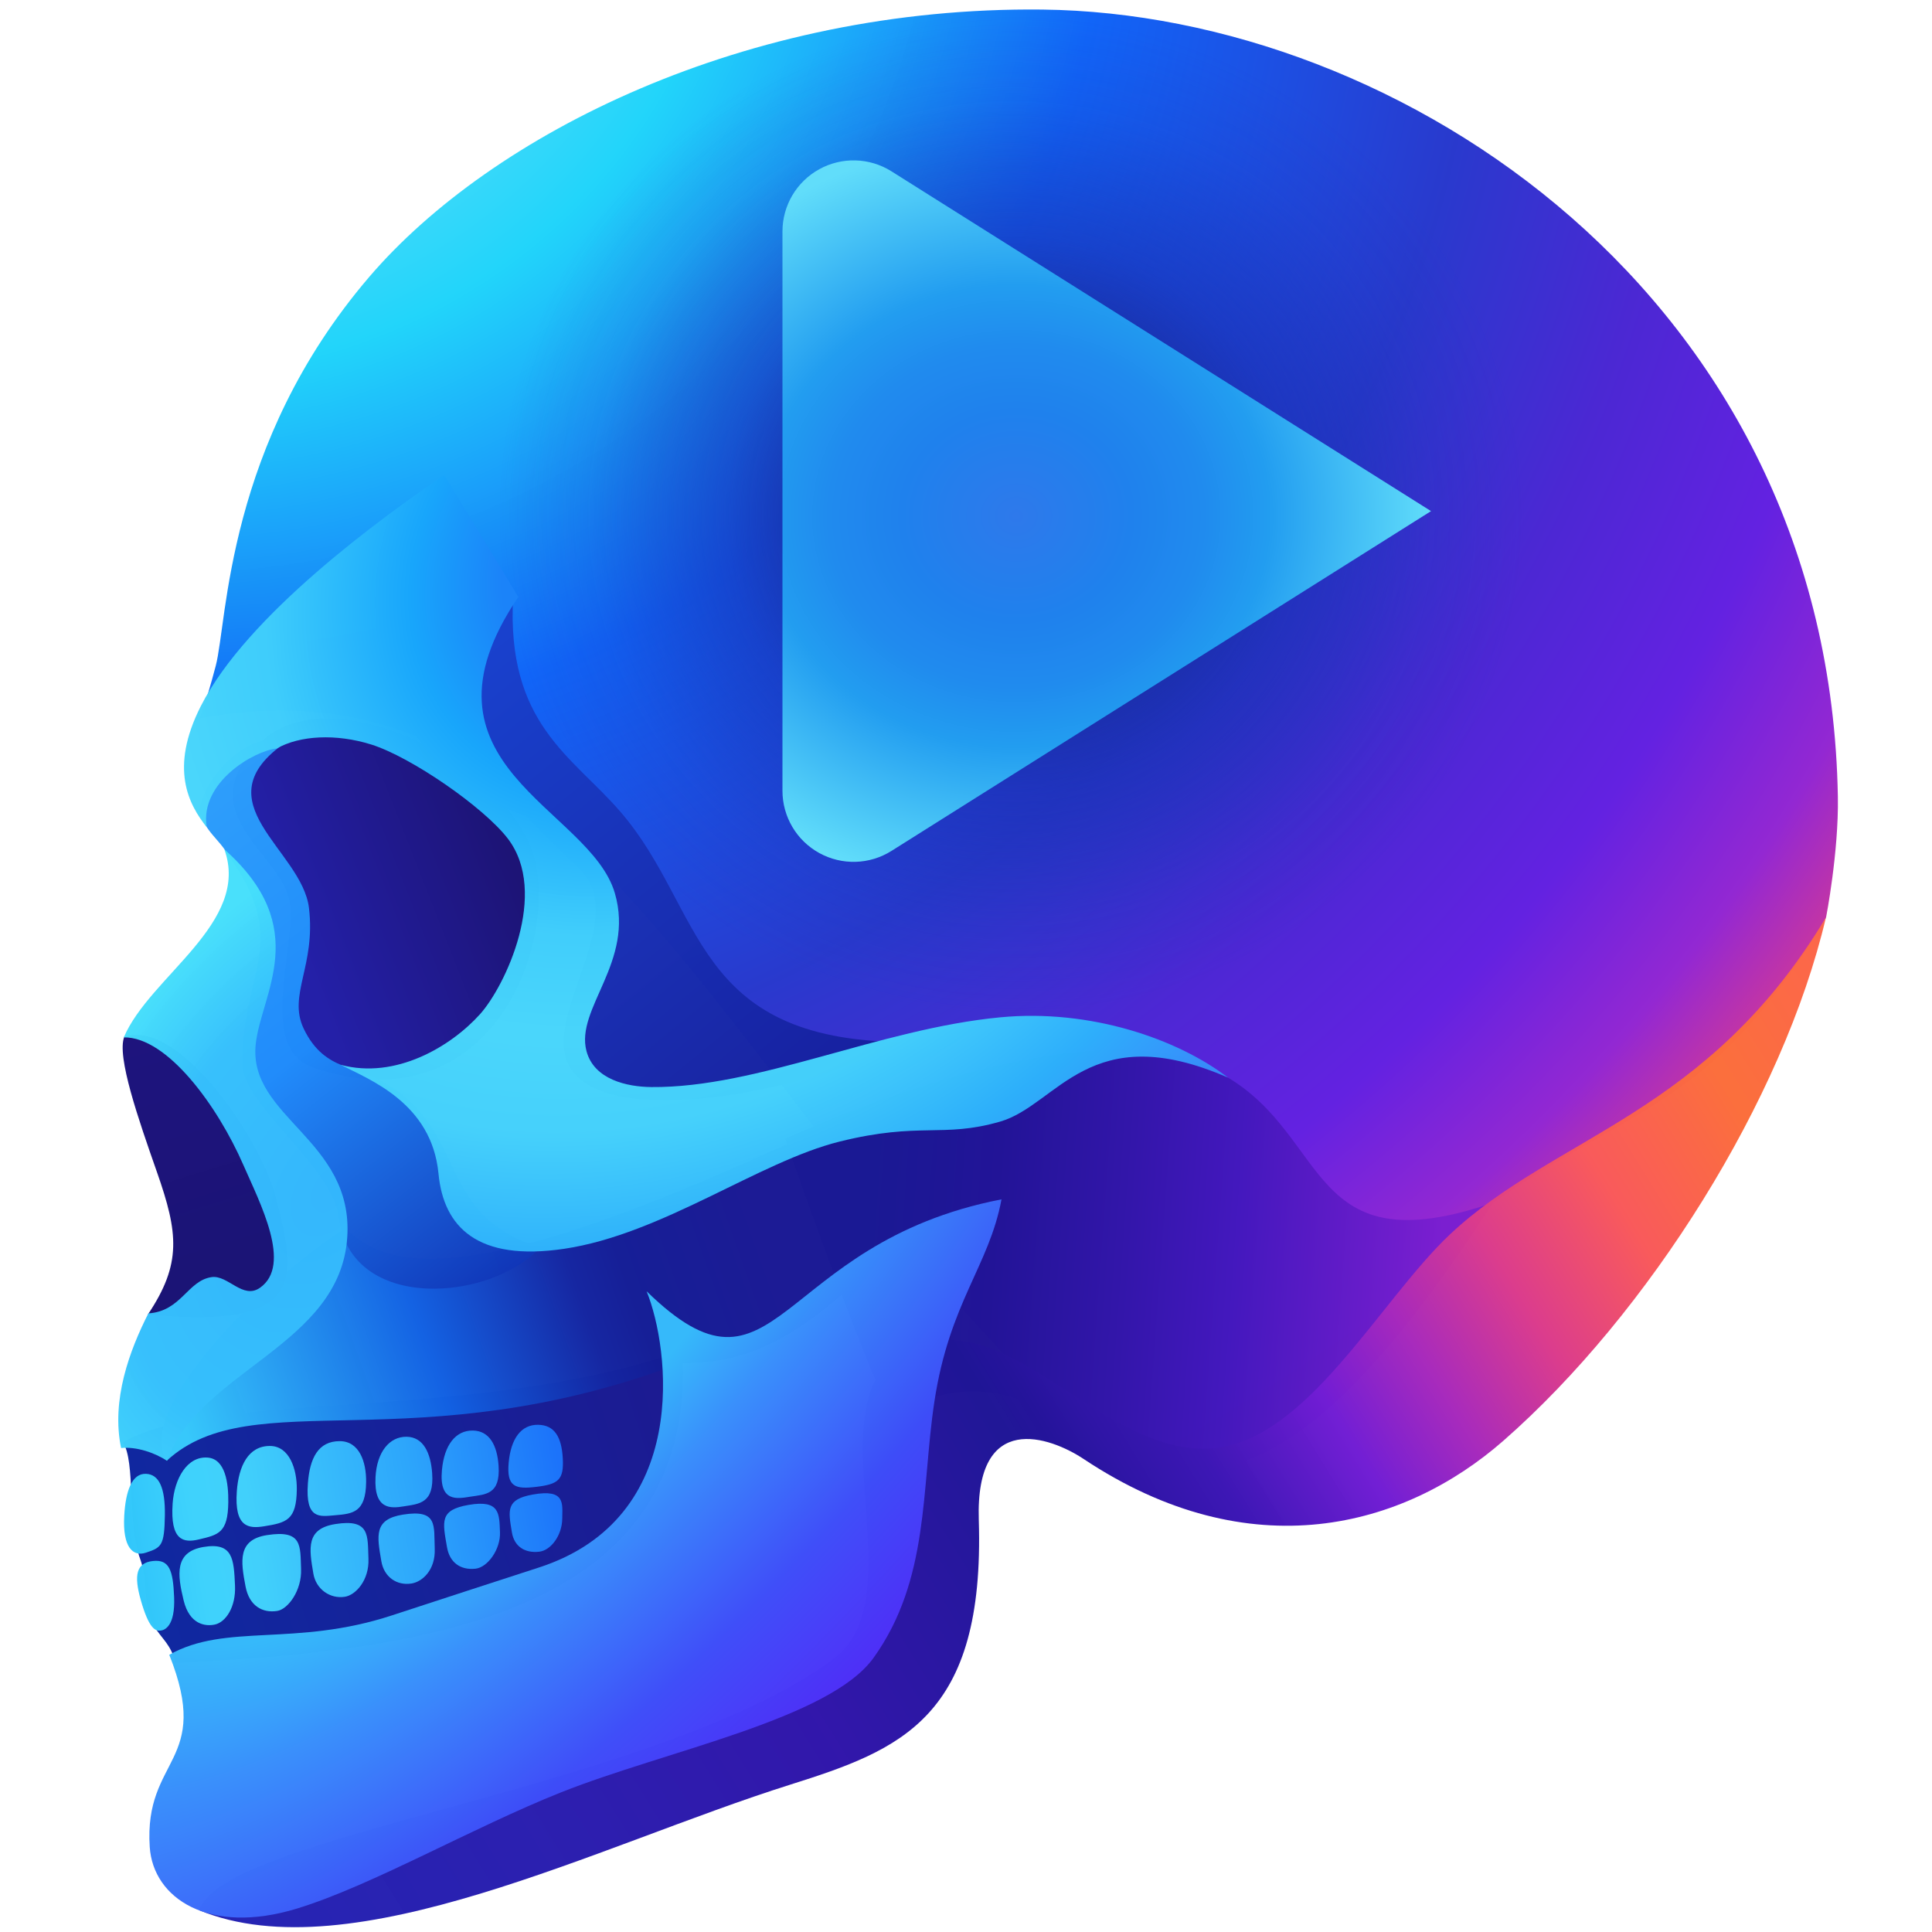
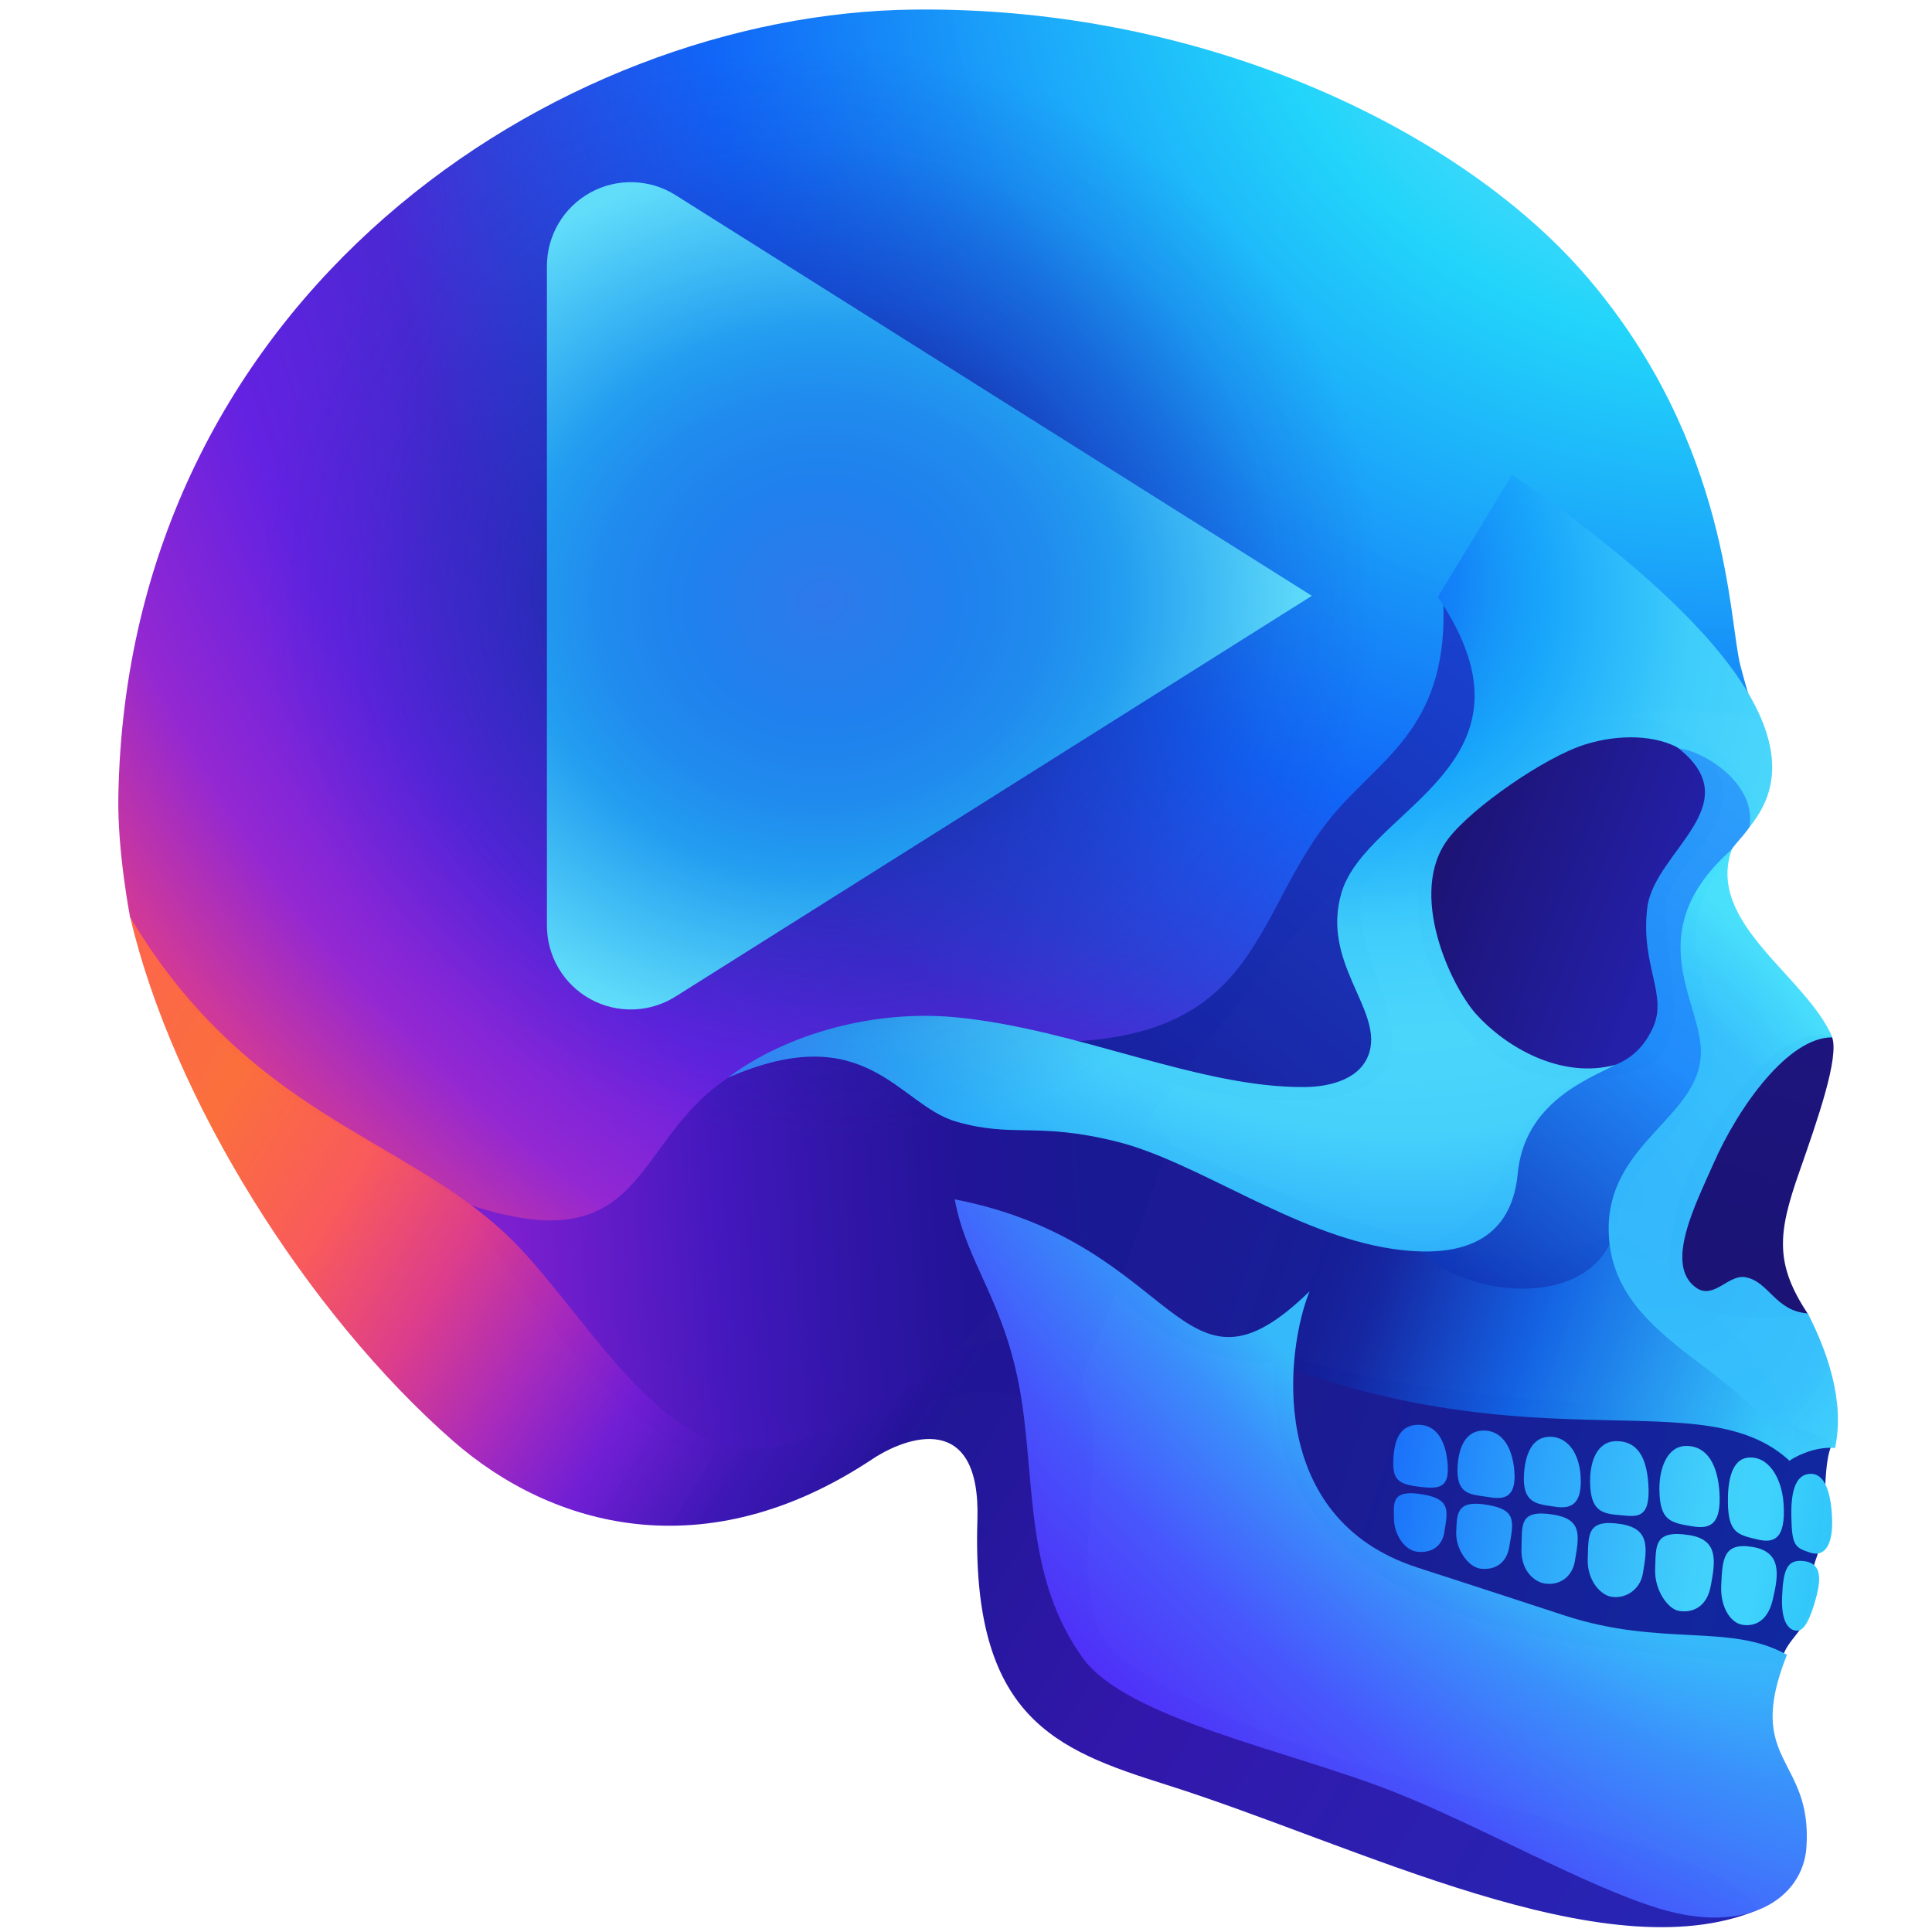
<svg xmlns="http://www.w3.org/2000/svg" xmlns:xlink="http://www.w3.org/1999/xlink" version="1.1" id="svg1" width="1254" height="1254" viewBox="0 0 1254 1254">
  <defs id="defs1">
    <linearGradient id="linearGradient97">
      <stop style="stop-color:#2e79eb;stop-opacity:1;" offset="0" id="stop100" />
      <stop style="stop-color:#1f81ed;stop-opacity:1;" offset="0.276" id="stop101" />
      <stop style="stop-color:#208bee;stop-opacity:1;" offset="0.452" id="stop102" />
      <stop style="stop-color:#229df0;stop-opacity:1;" offset="0.609" id="stop103" />
      <stop style="stop-color:#61ddfa;stop-opacity:1;" offset="1" id="stop99" />
    </linearGradient>
    <linearGradient id="linearGradient95">
      <stop style="stop-color:#0e1c68;stop-opacity:0.992;" offset="0" id="stop95" />
      <stop style="stop-color:#192b9c;stop-opacity:1;" offset="0.325" id="stop109" />
      <stop style="stop-color:#182db0;stop-opacity:0.55;" offset="0.557" id="stop110" />
      <stop style="stop-color:#182db0;stop-opacity:0.147;" offset="0.822" id="stop97" />
      <stop style="stop-color:#182db0;stop-opacity:0;" offset="1" id="stop96" />
    </linearGradient>
    <linearGradient id="linearGradient93">
      <stop style="stop-color:#0e269f;stop-opacity:0.992;" offset="0" id="stop93" />
      <stop style="stop-color:#1a1991;stop-opacity:0.992;" offset="1" id="stop94" />
    </linearGradient>
    <linearGradient id="linearGradient90">
      <stop style="stop-color:#221ea7;stop-opacity:0.992;" offset="0" id="stop91" />
      <stop style="stop-color:#1b1275;stop-opacity:0.992;" offset="1" id="stop92" />
    </linearGradient>
    <linearGradient id="linearGradient73">
      <stop style="stop-color:#2222b3;stop-opacity:0.988;" offset="0" id="stop74" />
      <stop style="stop-color:#2a1eaf;stop-opacity:0.992;" offset="0.179" id="stop78" />
      <stop style="stop-color:#3015aa;stop-opacity:0.992;" offset="0.335" id="stop79" />
-       <stop style="stop-color:#1f1596;stop-opacity:0.992;" offset="0.495" id="stop76" />
-       <stop style="stop-color:#25149b;stop-opacity:1;" offset="0.514" id="stop1" />
+       <stop style="stop-color:#1f1596;stop-opacity:0.992;" offset="0.498" id="stop76" />
+       <stop style="stop-color:#25149b;stop-opacity:1;" offset="0.517" id="stop1" />
      <stop style="stop-color:#2f15a6;stop-opacity:1;" offset="0.536" id="stop85" />
      <stop style="stop-color:#3d17b5;stop-opacity:1;" offset="0.576" id="stop77" />
      <stop style="stop-color:#711dd4;stop-opacity:0.992;" offset="0.645" id="stop80" />
      <stop style="stop-color:#a729bc;stop-opacity:0.992;" offset="0.699" id="stop81" />
      <stop style="stop-color:#db3b8c;stop-opacity:0.992;" offset="0.759" id="stop82" />
      <stop style="stop-color:#f9595a;stop-opacity:0.992;" offset="0.828" id="stop83" />
      <stop style="stop-color:#fb6e3b;stop-opacity:0.992;" offset="0.908" id="stop84" />
      <stop style="stop-color:#fc644b;stop-opacity:0.992;" offset="1" id="stop75" />
    </linearGradient>
    <linearGradient id="linearGradient69">
      <stop style="stop-color:#1a1994;stop-opacity:1;" offset="0" id="stop70" />
      <stop style="stop-color:#211496;stop-opacity:0.992;" offset="0.219" id="stop72" />
      <stop style="stop-color:#3216a9;stop-opacity:0.992;" offset="0.449" id="stop73" />
      <stop style="stop-color:#4318bd;stop-opacity:0.992;" offset="0.641" id="stop71" />
      <stop style="stop-color:#7b1fd0;stop-opacity:0.992;" offset="1" id="stop2" />
    </linearGradient>
    <linearGradient id="linearGradient65">
      <stop style="stop-color:#37c8fb;stop-opacity:1;" offset="0" id="stop65" />
      <stop style="stop-color:#1261e3;stop-opacity:0.992;" offset="0.423" id="stop68" />
      <stop style="stop-color:#1425a1;stop-opacity:0.992;" offset="0.688" id="stop69" />
      <stop style="stop-color:#141d96;stop-opacity:0.992;" offset="0.773" id="stop67" />
      <stop style="stop-color:#1a1994;stop-opacity:0.992;" offset="1" id="stop66" />
    </linearGradient>
    <linearGradient id="linearGradient63">
      <stop style="stop-color:#1b117c;stop-opacity:0.988;" offset="0" id="stop63" />
      <stop style="stop-color:#191274;stop-opacity:0.992;" offset="1" id="stop64" />
    </linearGradient>
    <linearGradient id="linearGradient54">
      <stop style="stop-color:#2c9dfb;stop-opacity:0.992;" offset="0" id="stop58" />
      <stop style="stop-color:#1f8bfb;stop-opacity:0.992;" offset="0.453" id="stop60" />
      <stop style="stop-color:#1033b6;stop-opacity:0.992;" offset="1" id="stop56" />
    </linearGradient>
    <linearGradient id="linearGradient49">
      <stop style="stop-color:#2fc5fb;stop-opacity:0.992;" offset="0" id="stop50" />
      <stop style="stop-color:#3fd4fd;stop-opacity:0.992;" offset="0.166" id="stop53" />
      <stop style="stop-color:#42d2fc;stop-opacity:0.992;" offset="0.292" id="stop52" />
      <stop style="stop-color:#2da7fc;stop-opacity:0.992;" offset="0.666" id="stop54" />
      <stop style="stop-color:#1c74fb;stop-opacity:0.992;" offset="1" id="stop51" />
    </linearGradient>
    <linearGradient id="linearGradient39">
      <stop style="stop-color:#bdf1fb;stop-opacity:0.976;" offset="0" id="stop40" />
      <stop style="stop-color:#1fd4fa;stop-opacity:0.988;" offset="0.313" id="stop42" />
-       <stop style="stop-color:#0f64f8;stop-opacity:0.992;" offset="0.497" id="stop44" />
-       <stop style="stop-color:#2738cd;stop-opacity:0.992;" offset="0.682" id="stop45" />
-       <stop style="stop-color:#4a26d3;stop-opacity:0.992;" offset="0.787" id="stop46" />
-       <stop style="stop-color:#6220e1;stop-opacity:0.992;" offset="0.881" id="stop49" />
-       <stop style="stop-color:#9226d2;stop-opacity:0.992;" offset="0.956" id="stop47" />
-       <stop style="stop-color:#c333a4;stop-opacity:0.992;" offset="1" id="stop41" />
+       <stop style="stop-color:#0f64f8;stop-opacity:0.992;" offset="0.58" id="stop44" />
+       <stop style="stop-color:#2e3fd8;stop-opacity:0.992;" offset="0.693" id="stop45" />
+       <stop style="stop-color:#4a26d3;stop-opacity:0.992;" offset="0.752" id="stop46" />
+       <stop style="stop-color:#6220e1;stop-opacity:0.992;" offset="0.842" id="stop49" />
+       <stop style="stop-color:#9226d2;stop-opacity:0.992;" offset="0.929" id="stop47" />
+       <stop style="stop-color:#d33894;stop-opacity:0.992;" offset="1" id="stop41" />
    </linearGradient>
    <linearGradient id="linearGradient35">
      <stop style="stop-color:#33b6fc;stop-opacity:0.992;" offset="0" id="stop35" />
      <stop style="stop-color:#36c0fc;stop-opacity:0.992;" offset="0.645" id="stop39" />
      <stop style="stop-color:#45dffb;stop-opacity:0.98;" offset="1" id="stop36" />
    </linearGradient>
    <linearGradient id="linearGradient29">
      <stop style="stop-color:#36bafb;stop-opacity:0.992;" offset="0.361" id="stop30" />
      <stop style="stop-color:#388ffb;stop-opacity:0.992;" offset="0.498" id="stop32" />
-       <stop style="stop-color:#3e4df9;stop-opacity:0.992;" offset="0.763" id="stop33" />
+       <stop style="stop-color:#4655fc;stop-opacity:0.992;" offset="0.739" id="stop33" />
      <stop style="stop-color:#512cf8;stop-opacity:0.992;" offset="1" id="stop31" />
    </linearGradient>
    <linearGradient id="linearGradient26">
      <stop style="stop-color:#1942cf;stop-opacity:0.992;" offset="0" id="stop26" />
      <stop style="stop-color:#17209e;stop-opacity:0.992;" offset="1" id="stop27" />
    </linearGradient>
    <linearGradient id="linearGradient6">
      <stop style="stop-color:#1d8afb;stop-opacity:0.992;" offset="0.204" id="stop16" />
      <stop style="stop-color:#18abfb;stop-opacity:0.992;" offset="0.302" id="stop17" />
      <stop style="stop-color:#49d6fb;stop-opacity:0.992;" offset="0.525" id="stop18" />
      <stop style="stop-color:#2db0fb;stop-opacity:0.992;" offset="0.71" id="stop19" />
      <stop style="stop-color:#3f71fa;stop-opacity:0.992;" offset="1" id="stop20" />
    </linearGradient>
    <linearGradient id="linearGradient6-1">
-       <stop style="stop-color:#1b83f9;stop-opacity:1;" offset="0.159" id="stop6" />
+       <stop style="stop-color:#127bf8;stop-opacity:0.992;" offset="0.143" id="stop6" />
+       <stop style="stop-color:#1693f8;stop-opacity:0.992;" offset="0.199" id="stop3" />
      <stop style="stop-color:#18a6fb;stop-opacity:1;" offset="0.259" id="stop8" />
      <stop style="stop-color:#3fcdfb;stop-opacity:0.992;" offset="0.413" id="stop28" />
      <stop style="stop-color:#49d6fb;stop-opacity:0.992;" offset="0.525" id="stop9" />
      <stop style="stop-color:#44d0fb;stop-opacity:0.992;" offset="0.636" id="stop29" />
      <stop style="stop-color:#2db0fb;stop-opacity:0.992;" offset="0.775" id="stop10" />
      <stop style="stop-color:#3f71fa;stop-opacity:0.992;" offset="1" id="stop7" />
    </linearGradient>
-     <radialGradient xlink:href="#linearGradient6-1" id="radialGradient26" cx="452.946" cy="375.23" fx="452.946" fy="375.23" r="293.229" gradientTransform="matrix(-1.619669,1.45672,-1.237974,-1.376454,1619.031,219.8174)" gradientUnits="userSpaceOnUse" />
-     <linearGradient xlink:href="#linearGradient26" id="linearGradient27" x1="405.801" y1="435.21" x2="617.283" y2="695.095" gradientUnits="userSpaceOnUse" gradientTransform="matrix(1.155567,0,0,1.155567,-141.0341,-115.707)" />
-     <radialGradient xlink:href="#linearGradient29" id="radialGradient31" cx="232.451" cy="879.413" fx="232.451" fy="879.413" r="239.413" gradientTransform="matrix(-2.640628,2.758331,-1.138457,-1.089877,1925.725,1130.775)" gradientUnits="userSpaceOnUse" />
-     <radialGradient xlink:href="#linearGradient35" id="radialGradient39" cx="345.096" cy="748.275" fx="345.096" fy="748.275" r="64.39" gradientTransform="matrix(-2.215281,-1.429948,2.228864,-3.452965,-688.8442,3849.112)" gradientUnits="userSpaceOnUse" />
-     <radialGradient xlink:href="#linearGradient39" id="radialGradient41" cx="219.22" cy="-140.774" fx="219.22" fy="-140.774" r="460.546" gradientTransform="matrix(2.449497,1.61034,-1.473489,2.241331,-680.333,-191.3488)" gradientUnits="userSpaceOnUse" />
-     <linearGradient xlink:href="#linearGradient49" id="linearGradient51" x1="192.78" y1="978.883" x2="438.339" y2="936.603" gradientUnits="userSpaceOnUse" gradientTransform="matrix(1.155567,0,0,1.155567,-141.0341,-115.707)" />
-     <linearGradient xlink:href="#linearGradient54" id="linearGradient56" x1="229.073" y1="554.261" x2="428.421" y2="807.579" gradientUnits="userSpaceOnUse" gradientTransform="matrix(1.155567,0,0,1.155567,-141.0341,-115.707)" />
-     <linearGradient xlink:href="#linearGradient63" id="linearGradient64" x1="190.052" y1="680.093" x2="236.944" y2="833.963" gradientUnits="userSpaceOnUse" gradientTransform="matrix(1.155567,0,0,1.155567,-141.0341,-115.707)" />
-     <linearGradient xlink:href="#linearGradient65" id="linearGradient66" x1="226.963" y1="906.641" x2="547.734" y2="793.09" gradientUnits="userSpaceOnUse" gradientTransform="matrix(1.155567,0,0,1.155567,-141.0341,-115.707)" />
-     <linearGradient xlink:href="#linearGradient69" id="linearGradient71" x1="607.985" y1="796.604" x2="930.361" y2="820.082" gradientUnits="userSpaceOnUse" gradientTransform="matrix(1.155567,0,0,1.155567,-141.0341,-115.707)" />
-     <linearGradient xlink:href="#linearGradient73" id="linearGradient75" x1="233.859" y1="1189.764" x2="1153.783" y2="620.911" gradientUnits="userSpaceOnUse" gradientTransform="matrix(1.155567,0,0,1.155567,-141.0341,-115.707)" />
-     <linearGradient xlink:href="#linearGradient90" id="linearGradient92" x1="284.221" y1="615.207" x2="402.941" y2="568.661" gradientUnits="userSpaceOnUse" gradientTransform="matrix(1.155567,0,0,1.155567,-141.0341,-115.707)" />
-     <linearGradient xlink:href="#linearGradient93" id="linearGradient94" x1="204.243" y1="975.52" x2="491.734" y2="882.814" gradientUnits="userSpaceOnUse" gradientTransform="matrix(1.155567,0,0,1.155567,-141.0341,-115.707)" />
-     <radialGradient xlink:href="#linearGradient95" id="radialGradient96" cx="645.102" cy="354.916" fx="645.102" fy="354.916" r="304" gradientTransform="matrix(1.095796,0,0,1.068595,-50.24089,-45.73929)" gradientUnits="userSpaceOnUse" />
+     <radialGradient xlink:href="#linearGradient6-1" id="radialGradient26" cx="452.946" cy="375.23" fx="452.946" fy="375.23" r="293.229" gradientTransform="matrix(1.619669,1.45672,1.237974,-1.376454,-349.3227,219.8174)" gradientUnits="userSpaceOnUse" />
+     <linearGradient xlink:href="#linearGradient26" id="linearGradient27" x1="405.801" y1="435.21" x2="617.283" y2="695.095" gradientUnits="userSpaceOnUse" gradientTransform="matrix(-1.155567,0,0,1.155567,1410.742,-115.707)" />
+     <radialGradient xlink:href="#linearGradient29" id="radialGradient31" cx="232.451" cy="879.413" fx="232.451" fy="879.413" r="239.413" gradientTransform="matrix(2.640628,2.758331,1.138457,-1.089877,-656.0176,1130.775)" gradientUnits="userSpaceOnUse" />
+     <radialGradient xlink:href="#linearGradient35" id="radialGradient39" cx="345.096" cy="748.275" fx="345.096" fy="748.275" r="64.39" gradientTransform="matrix(2.215281,-1.429948,-2.228864,-3.452965,1958.552,3849.112)" gradientUnits="userSpaceOnUse" />
+     <radialGradient xlink:href="#linearGradient39" id="radialGradient41" cx="219.22" cy="-140.774" fx="219.22" fy="-140.774" r="460.546" gradientTransform="matrix(-2.448461,1.611915,1.38773,2.107928,1937.741,-210.4738)" gradientUnits="userSpaceOnUse" />
+     <linearGradient xlink:href="#linearGradient49" id="linearGradient51" x1="192.78" y1="978.883" x2="438.339" y2="936.603" gradientUnits="userSpaceOnUse" gradientTransform="matrix(-1.155567,0,0,1.155567,1410.742,-115.707)" />
+     <linearGradient xlink:href="#linearGradient54" id="linearGradient56" x1="229.073" y1="554.261" x2="428.421" y2="807.579" gradientUnits="userSpaceOnUse" gradientTransform="matrix(-1.155567,0,0,1.155567,1410.742,-115.707)" />
+     <linearGradient xlink:href="#linearGradient63" id="linearGradient64" x1="190.052" y1="680.093" x2="236.944" y2="833.963" gradientUnits="userSpaceOnUse" gradientTransform="matrix(-1.155567,0,0,1.155567,1410.742,-115.707)" />
+     <linearGradient xlink:href="#linearGradient65" id="linearGradient66" x1="226.963" y1="906.641" x2="547.734" y2="793.09" gradientUnits="userSpaceOnUse" gradientTransform="matrix(-1.155567,0,0,1.155567,1410.742,-115.707)" />
+     <linearGradient xlink:href="#linearGradient69" id="linearGradient71" x1="607.985" y1="796.604" x2="930.361" y2="820.082" gradientUnits="userSpaceOnUse" gradientTransform="matrix(-1.155567,0,0,1.155567,1410.742,-115.707)" />
+     <linearGradient xlink:href="#linearGradient73" id="linearGradient75" x1="233.859" y1="1189.764" x2="1153.783" y2="620.911" gradientUnits="userSpaceOnUse" gradientTransform="matrix(-1.155567,0,0,1.155567,1410.742,-115.707)" />
+     <linearGradient xlink:href="#linearGradient90" id="linearGradient92" x1="284.221" y1="615.207" x2="402.941" y2="568.661" gradientUnits="userSpaceOnUse" gradientTransform="matrix(-1.155567,0,0,1.155567,1410.742,-115.707)" />
+     <linearGradient xlink:href="#linearGradient93" id="linearGradient94" x1="204.243" y1="975.52" x2="491.734" y2="882.814" gradientUnits="userSpaceOnUse" gradientTransform="matrix(-1.155567,0,0,1.155567,1410.742,-115.707)" />
+     <radialGradient xlink:href="#linearGradient95" id="radialGradient96" cx="645.102" cy="354.916" fx="645.102" fy="354.916" r="304" gradientTransform="matrix(1.196109,0,0,1.166418,-1303.847,-28.40297)" gradientUnits="userSpaceOnUse" />
    <radialGradient xlink:href="#linearGradient97" id="radialGradient99" cx="653.415" cy="357.662" fx="653.415" fy="357.662" r="195.552" gradientTransform="matrix(1.281782,-0.00965409,0.00880246,1.168709,-187.2688,-53.80878)" gradientUnits="userSpaceOnUse" />
  </defs>
-   <g id="layer5" style="display:inline">
-     <g id="layer4" style="display:inline">
-       <path style="display:inline;fill:url(#radialGradient41);stroke:none;stroke-width:0.924;stroke-linecap:round;stroke-linejoin:round;stroke-dasharray:none" d="m 720.111,945.114 c 154.091,25.394 160.846,-91.118 225.032,-145.637 56.939,-48.363 119.115,-68.925 165.283,-109.266 46.168,-40.341 74.805,-94.69 74.805,-94.69 0,0 8.283,-42.474 7.67,-78.327 C 1187.356,193.026 909.19,8.81 676.538,6.212 484.208,4.064 318.85,87.117 239.514,179.901 c -92.955,108.71 -91.813,223.352 -99.507,252.354 -2.913,10.982 -6.97,25.666 -10.533,34.066 258.816,-49.207 344.87,264.042 590.638,478.794 z" id="path1" />
-       <path style="display:inline;fill:url(#linearGradient94);stroke:none;stroke-width:0.231;stroke-linecap:round;stroke-linejoin:round;stroke-dasharray:none;stroke-opacity:1" d="m 114.009,1079.276 c -3.334,-12.291 -8.622,-15.06 -14.007,-23.756 -7.372,-11.903 -4.064,-30.317 -8.944,-43.44 -8.656,-23.277 -2.89,-63.069 -11.289,-75.986 60.787,-34.599 226.782,-12.176 363.241,-59.418 8.852,164.421 -150.791,194.757 -329.001,202.6 z" id="path92" />
-       <ellipse style="display:inline;fill:url(#radialGradient96);fill-opacity:1;stroke:none;stroke-width:0.225;stroke-linecap:round;stroke-linejoin:round;stroke-dasharray:none;stroke-opacity:1" id="path95" cx="656.66" cy="333.522" rx="333" ry="324.733" />
-     </g>
-     <g id="layer3" style="display:inline">
-       <path style="display:inline;fill:url(#linearGradient66);stroke:none;stroke-width:0.231;stroke-linecap:round;stroke-linejoin:round;stroke-dasharray:none;stroke-opacity:1" d="m 224.406,797.1 c 32.315,33.948 102.636,30.856 297.93,-59.903 14.967,31.563 23.31,51.829 39.301,89.062 -55.476,54.266 -90.738,58.463 -120.123,58.635 -173.126,65.035 -277.643,12.108 -333.164,63.106 C 86.297,915.736 170.775,831.018 224.406,797.1 Z" id="path64" />
-       <path style="display:inline;fill:url(#linearGradient71);stroke:none;stroke-width:0.231;stroke-linecap:round;stroke-linejoin:round;stroke-dasharray:none;stroke-opacity:1" d="m 509.654,739.121 c 0,0 207.449,-96.257 286.682,-40.116 67.272,39.724 52.248,123.031 172.727,81.63 C 746.919,1125.018 717.229,834.063 578.766,919.724 554.331,868.101 509.654,739.121 509.654,739.121 Z" id="path69" />
-       <path style="display:inline;fill:url(#linearGradient92);fill-opacity:1;stroke:none;stroke-width:0.231;stroke-linecap:round;stroke-linejoin:round;stroke-dasharray:none;stroke-opacity:1" d="M 348.332,563.193 C 358.502,625.622 311.769,729.596 203.804,693.141 166.059,680.397 192.598,616.1 187.957,585.379 183.292,554.502 120.336,526.824 170.208,480.787 c 46.978,-43.366 167.844,19.304 178.124,82.406 z" id="path90" />
-     </g>
-     <g id="layer2" style="display:inline">
-       <path style="display:inline;fill:url(#linearGradient27);fill-opacity:1;stroke:none;stroke-width:0.231;stroke-linecap:round;stroke-linejoin:round;stroke-dasharray:none;stroke-opacity:1" d="m 333.053,387.388 c -4.485,82.7 38.446,103.288 69.794,139.673 54.322,63.05 46.048,148.037 182.878,149.282 C 525.521,707.376 407.164,731.28 374.322,698.53 342.694,666.99 412.331,598.439 375.589,563.51 326.923,517.245 264.638,460.176 333.053,387.388 Z" id="path26" />
-       <path style="display:inline;fill:url(#linearGradient56);stroke:none;stroke-width:0.231;stroke-linecap:round;stroke-linejoin:round;stroke-dasharray:none;stroke-opacity:1" d="m 185.502,481.784 c -56.256,38.829 10.547,69.683 15.043,107.599 4.457,37.588 -13.787,56.371 -3.477,78.163 6.968,14.728 16.266,20.459 25.435,24.155 89.282,26.214 50.705,94.879 128.202,117.867 -32.409,35.422 -123.002,42.246 -130.736,-19.126 -4.3,-34.127 -62.827,-72.783 -62.744,-100.418 0.184,-61.095 31.75,-77.872 -9.045,-134.915 -6.266,-10.981 -14.741,-14.745 -18.814,-28.921 3.649,-23.891 33.764,-53.548 56.136,-44.405 z" id="path54" />
-       <path style="display:inline;fill:url(#linearGradient64);stroke:none;stroke-width:0.231;stroke-linecap:round;stroke-linejoin:round;stroke-dasharray:none;stroke-opacity:1" d="m 80.689,672.874 c -5.14,12.681 9.237,53.802 21.266,88.136 13.763,39.283 16.081,59.239 -5.942,92.147 C 199.107,863.224 192.541,829.779 179.227,777.841 169.037,738.092 115.847,661.018 80.689,672.874 Z" id="path61" />
-       <path style="display:inline;fill:url(#linearGradient75);stroke:none;stroke-width:0.231;stroke-linecap:round;stroke-linejoin:round;stroke-dasharray:none;stroke-opacity:1" d="m 1185.151,595.482 c -27.716,118.349 -115.194,257.167 -209.351,339.658 -64.497,56.505 -164.204,83.774 -272.368,11.888 -21.902,-14.556 -70.372,-31.802 -68.131,39.464 4.038,128.402 -50.443,149.189 -122.479,171.897 -123.981,39.081 -284.335,122.351 -383.501,81.486 15.241,-49.595 297.957,-78.729 411.851,-163.288 53.572,-39.774 -13.779,-166.304 44.375,-199.014 66.174,-37.221 128.336,68.695 201.928,62.487 60.787,-5.128 108.243,-96.194 153.748,-138.947 68.268,-64.139 167.136,-77.519 243.927,-205.629 z" id="path73" />
-     </g>
-     <g id="layer1" style="display:inline">
-       <path style="display:inline;fill:url(#radialGradient26);stroke:none;stroke-width:0.231;stroke-linecap:round;stroke-linejoin:round;stroke-dasharray:none;stroke-opacity:1" d="m 288.309,308.265 c -41.237,28.126 -127.973,91.005 -157.94,149.987 -20.654,40.652 -7.778,64.031 3.81,78.664 -4.8,-29.179 31.003,-49.711 45.495,-51.098 14.858,-8.501 38.471,-9.731 61.296,-2.577 25.872,8.109 73.062,40.726 88.638,61.071 26.912,35.153 -1.625,95.69 -18.041,113.963 -18.826,20.955 -54.855,42.535 -90.523,32.833 18.557,9.538 59.198,24.752 63.572,70.703 3.291,34.579 25.248,57.114 81.524,48.75 63.701,-9.467 126.497,-56.601 178.793,-69.596 52.296,-12.995 66.783,-2.183 104.183,-12.96 37.4,-10.776 58.024,-67.881 148.014,-28.525 -32.713,-25.077 -89.28,-44.753 -147.883,-39.17 -78.691,7.497 -157.585,45.904 -226.494,45.266 -15.717,-0.146 -37.141,-4.824 -42.08,-23.319 -7.406,-27.731 31.408,-57.836 18.41,-102.521 -16.169,-55.585 -136.676,-82.993 -62.652,-192.27 z" id="path2" />
-       <path style="display:inline;fill:url(#radialGradient31);stroke:none;stroke-width:0.231;stroke-linecap:round;stroke-linejoin:round;stroke-dasharray:none;stroke-opacity:1" d="m 419.702,838.128 c 15.074,37.063 29.138,147.21 -69.924,179.292 -20.349,6.59 -72.634,23.591 -95.342,31.059 -62.881,20.681 -107.899,4.84 -144.574,25.604 28.011,70.281 -16.528,66.075 -12.673,124.735 2.195,33.397 38.469,57.35 95.377,40.031 48.178,-14.662 114.299,-52.696 171.529,-75.467 68.056,-27.079 174.391,-47.55 202.929,-87.369 36.405,-50.795 30.902,-109.885 39.471,-166.368 9.756,-64.302 35.59,-88.146 43.54,-131.188 -147.444,28.677 -145.385,142.577 -230.334,59.671 z" id="path29" />
-       <path style="display:inline;fill:url(#radialGradient39);stroke:none;stroke-width:0.231;stroke-linecap:round;stroke-linejoin:round;stroke-dasharray:none;stroke-opacity:1" d="m 145.609,551.26 c 17.255,47.74 -48.427,82.379 -65.256,122.072 28.25,-0.385 60.919,44.573 77.582,82.769 10.79,24.733 31.964,65.025 10.758,79.785 -11.125,7.744 -20.743,-8.497 -31.376,-6.948 -15.597,2.273 -19.69,22.179 -41.013,23.532 -12.16,23.951 -24.205,56.196 -17.705,87.405 9.985,-1.032 21.896,3.067 29.807,8.292 20.978,-58.787 112.386,-74.638 116.989,-145.117 4.133,-63.284 -64.392,-77.89 -59.428,-125.231 3.432,-32.728 37.184,-75.558 -20.358,-126.56 z" id="path35" />
-       <path style="display:inline;fill:url(#linearGradient51);stroke:none;stroke-width:0.231;stroke-linecap:round;stroke-linejoin:round;stroke-dasharray:none;stroke-opacity:1" d="m 134.71,946.065 c 11.605,0.846 13.622,16.597 13.47,29.001 -0.244,19.913 -6.364,21.125 -19.255,24.167 -9.695,2.288 -18.567,0.882 -16.877,-23.375 1.133,-16.266 9.512,-30.752 22.662,-29.793 z m 40.543,-7.536 c 12.613,0.058 17.544,15.028 17.392,28.216 -0.229,19.913 -6.588,21.574 -21.384,23.943 -9.835,1.575 -19.238,0.708 -17.55,-22.703 1.186,-16.454 7.46,-29.521 21.541,-29.457 z m 45.334,-3.123 c 12.613,0.058 17.208,13.347 17.056,26.535 -0.229,19.913 -8.699,20.592 -20.487,21.59 -9.575,0.81 -19.013,2.837 -17.326,-20.573 1.186,-16.454 6.676,-27.616 20.757,-27.552 z m 43.349,-2.853 c 10.79,0.163 15.603,10.34 16.567,23.652 1.431,19.759 -8.538,19.903 -18.572,21.541 -8.291,1.353 -19.265,2.255 -18.197,-18.909 0.825,-16.356 9.053,-26.452 20.202,-26.284 z m -169.161,24.059 c 8.608,0.335 12.502,9.425 12.238,26.872 -0.301,19.913 -2.253,21.014 -12.419,24.335 -8.277,2.704 -15.094,-3.432 -13.964,-23.879 0.899,-16.281 5.035,-27.682 14.145,-27.328 z m 212.163,-28.093 c 10.79,0.163 15.817,9.661 16.679,22.98 1.207,18.638 -8.411,18.426 -18.46,19.972 -8.067,1.241 -20.273,3.936 -18.309,-17.341 1.505,-16.307 8.941,-25.78 20.09,-25.612 z m 42.316,-3.733 c 10.79,0.163 15.2,8.088 16.007,21.411 0.87,14.38 -2.835,17.108 -17.003,18.852 -13.607,1.675 -19.575,0.241 -18.085,-15.772 1.423,-15.296 7.932,-24.659 19.081,-24.491 z M 99.207,1013.202 c 10.753,-1.179 13.1,6.089 13.808,23.371 0.776,18.953 -6.142,21.506 -8.774,21.8 -3.105,0.346 -7.483,-0.558 -12.994,-20.281 -4.396,-15.732 -2.762,-23.714 7.96,-24.89 z m 32.864,-9.106 c 19.17,-3.221 19.699,7.835 20.464,25.114 0.618,13.961 -6.032,23.646 -12.974,25.207 -6.254,1.406 -16.56,0.028 -20.363,-15.606 -4.065,-16.712 -6.088,-31.529 12.873,-34.715 z m 41.137,-7.692 c 23.29,-3.697 21.601,7.042 22.207,21.944 0.568,13.963 -8.478,26.177 -15.509,27.267 -9.582,1.485 -18.115,-3.278 -20.521,-15.843 -3.183,-16.62 -5.165,-30.354 13.823,-33.368 z m 44.408,-7.177 c 22.786,-3.641 20.928,7.602 21.535,22.505 0.568,13.963 -8.31,23.6 -15.341,24.69 -9.582,1.485 -18.675,-4.902 -20.409,-15.003 -2.864,-16.678 -4.77,-29.158 14.216,-32.191 z m 43.913,-6.142 c 22.786,-3.641 20.032,7.154 20.638,22.056 0.568,13.963 -8.086,21.583 -15.117,22.673 -9.582,1.485 -17.779,-4.286 -19.513,-14.387 -2.864,-16.678 -4.994,-27.309 13.992,-30.342 z m 42.59,-6.293 c 20.432,-3.529 19.922,5.647 20.401,17.778 0.432,10.951 -7.927,22.772 -15.909,23.624 -9.642,1.029 -16.748,-3.89 -18.483,-13.991 -2.864,-16.678 -4.955,-24.139 13.992,-27.411 z m 41.769,-6.748 c 21.131,-3.771 19.13,5.805 19.054,15.559 -0.086,10.959 -7.373,20.711 -14.959,21.563 -9.636,1.082 -16.232,-3.7 -17.69,-12.406 -2.455,-14.661 -3.999,-21.577 13.595,-24.717 z" id="path49" />
-       <path style="display:inline;fill:url(#radialGradient99);fill-opacity:1;stroke:none;stroke-width:0.186;stroke-linecap:round;stroke-linejoin:round;stroke-dasharray:none;stroke-opacity:1" d="m 512.352,186.296 v 337.241 a 42.882,42.882 28.899 0 0 65.733,36.286 L 903.456,354.916 578.085,150.01 a 42.882,42.882 151.101 0 0 -65.733,36.286 z" id="path94" transform="matrix(1.076367,0,0,1.076367,-43.61118,-50.26879)" />
-     </g>
+   <g id="layer7" style="display:inline">
+     <path style="display:inline;fill:url(#radialGradient41);stroke:none;stroke-width:0.924;stroke-linecap:round;stroke-linejoin:round;stroke-dasharray:none" d="M 549.597,945.114 C 395.507,970.508 388.752,853.997 324.565,799.477 267.626,751.114 205.45,730.552 159.282,690.212 113.114,649.871 84.478,595.522 84.478,595.522 c 0,0 -8.283,-42.474 -7.67,-78.327 C 82.352,193.026 360.517,8.81 593.169,6.212 785.5,4.064 950.857,87.117 1030.194,179.901 c 92.954,108.71 91.813,223.352 99.507,252.354 2.913,10.982 6.97,25.666 10.534,34.066 C 881.419,417.113 795.365,730.362 549.597,945.114 Z" id="path1" />
+     <path style="display:inline;fill:url(#linearGradient94);stroke:none;stroke-width:0.231;stroke-linecap:round;stroke-linejoin:round;stroke-dasharray:none;stroke-opacity:1" d="m 1155.699,1079.276 c 3.334,-12.291 8.622,-15.06 14.007,-23.756 7.372,-11.903 4.064,-30.317 8.944,-43.44 8.656,-23.277 2.89,-63.069 11.289,-75.986 -60.787,-34.599 -226.782,-12.176 -363.241,-59.418 -8.852,164.421 150.791,194.757 329.001,202.6 z" id="path92" />
+   </g>
+   <g id="layer4" style="display:inline">
+     <path style="display:inline;fill:url(#linearGradient66);stroke:none;stroke-width:0.231;stroke-linecap:round;stroke-linejoin:round;stroke-dasharray:none;stroke-opacity:1" d="m 1045.302,797.1 c -32.315,33.948 -102.636,30.856 -297.93,-59.903 -14.967,31.563 -23.31,51.829 -39.301,89.062 55.476,54.266 90.738,58.463 120.123,58.635 173.126,65.035 277.643,12.108 333.164,63.106 22.054,-32.264 -62.425,-116.982 -116.055,-150.9 z" id="path64" />
+     <path style="display:inline;fill:url(#linearGradient71);stroke:none;stroke-width:0.231;stroke-linecap:round;stroke-linejoin:round;stroke-dasharray:none;stroke-opacity:1" d="m 760.054,739.121 c 0,0 -207.449,-96.257 -286.682,-40.116 -64.945,42.245 -52.248,123.031 -172.727,81.63 222.144,344.384 251.834,53.429 390.297,139.09 24.435,-51.624 69.112,-180.603 69.112,-180.603 z" id="path69" />
+     <path style="display:inline;fill:url(#linearGradient92);fill-opacity:1;stroke:none;stroke-width:0.231;stroke-linecap:round;stroke-linejoin:round;stroke-dasharray:none;stroke-opacity:1" d="m 921.376,563.193 c -10.17,62.429 36.563,166.402 144.528,129.948 37.745,-12.745 11.206,-77.041 15.847,-107.762 4.665,-30.878 67.62,-58.556 17.749,-104.592 -46.978,-43.366 -167.844,19.304 -178.124,82.406 z" id="path90" />
+   </g>
+   <g id="layer3" style="display:inline">
+     <path style="display:inline;fill:url(#linearGradient27);fill-opacity:1;stroke:none;stroke-width:0.231;stroke-linecap:round;stroke-linejoin:round;stroke-dasharray:none;stroke-opacity:1" d="m 936.655,387.388 c 4.485,82.7 -38.446,103.288 -69.794,139.673 -54.322,63.05 -46.048,148.037 -182.878,149.282 60.204,31.033 178.561,54.937 211.404,22.186 31.627,-31.539 -38.009,-100.091 -1.268,-135.019 48.666,-46.265 110.951,-103.334 42.537,-176.122 z" id="path26" />
+     <path style="display:inline;fill:url(#linearGradient56);stroke:none;stroke-width:0.231;stroke-linecap:round;stroke-linejoin:round;stroke-dasharray:none;stroke-opacity:1" d="m 1084.206,481.784 c 56.257,38.829 -10.547,69.683 -15.043,107.599 -4.457,37.588 13.787,56.371 3.477,78.163 -6.968,14.728 -16.266,20.459 -25.435,24.155 -89.282,26.214 -50.705,94.879 -128.202,117.867 32.409,35.422 123.002,42.246 130.736,-19.126 4.301,-34.127 62.827,-72.783 62.743,-100.418 -0.184,-61.095 -31.75,-77.872 9.045,-134.915 6.266,-10.981 14.742,-14.745 18.814,-28.921 -3.649,-23.891 -33.764,-53.548 -56.136,-44.405 z" id="path54" />
+     <path style="display:inline;fill:url(#linearGradient64);stroke:none;stroke-width:0.231;stroke-linecap:round;stroke-linejoin:round;stroke-dasharray:none;stroke-opacity:1" d="m 1189.019,672.874 c 5.14,12.681 -9.238,53.802 -21.266,88.136 -13.763,39.283 -16.081,59.239 5.941,92.147 -103.094,10.067 -96.527,-23.378 -83.213,-75.316 10.189,-39.749 63.379,-116.822 98.538,-104.967 z" id="path61" />
+     <path style="display:inline;fill:url(#linearGradient75);stroke:none;stroke-width:0.231;stroke-linecap:round;stroke-linejoin:round;stroke-dasharray:none;stroke-opacity:1" d="m 84.557,595.482 c 27.716,118.349 115.194,257.167 209.351,339.658 64.497,56.505 164.204,83.774 272.368,11.888 21.902,-14.556 70.372,-31.802 68.131,39.464 -4.038,128.402 50.443,149.189 122.479,171.897 123.981,39.081 284.335,122.351 383.501,81.486 -15.241,-49.595 -297.957,-78.729 -411.851,-163.288 C 674.963,1036.813 742.314,910.282 684.16,877.572 617.987,840.35 555.824,946.267 482.232,940.059 421.445,934.931 373.989,843.865 328.484,801.112 260.215,736.972 161.348,723.592 84.557,595.482 Z" id="path73" />
+   </g>
+   <g id="layer2" style="display:inline">
+     <path style="display:inline;fill:url(#radialGradient26);stroke:none;stroke-width:0.231;stroke-linecap:round;stroke-linejoin:round;stroke-dasharray:none;stroke-opacity:1" d="m 981.399,308.265 c 41.237,28.126 127.973,91.005 157.94,149.987 20.654,40.652 7.778,64.031 -3.81,78.664 4.8,-29.179 -31.003,-49.711 -45.495,-51.098 -14.858,-8.501 -38.471,-9.731 -61.295,-2.577 -25.872,8.109 -73.062,40.726 -88.638,61.071 -26.912,35.153 1.625,95.69 18.041,113.963 18.826,20.955 54.855,42.535 90.523,32.833 -18.557,9.538 -59.198,24.752 -63.572,70.703 -3.291,34.579 -25.248,57.114 -81.524,48.75 -63.701,-9.467 -126.497,-56.601 -178.793,-69.596 -52.296,-12.995 -66.783,-2.183 -104.183,-12.96 -37.4,-10.776 -58.024,-67.881 -148.014,-28.525 32.713,-25.077 89.28,-44.753 147.883,-39.17 78.691,7.497 157.585,45.904 226.494,45.266 15.717,-0.146 37.141,-4.824 42.08,-23.319 7.406,-27.731 -31.408,-57.836 -18.41,-102.521 16.169,-55.585 136.676,-82.993 62.652,-192.27 z" id="path2" />
+     <path style="display:inline;fill:url(#radialGradient31);stroke:none;stroke-width:0.231;stroke-linecap:round;stroke-linejoin:round;stroke-dasharray:none;stroke-opacity:1" d="m 850.005,838.128 c -15.074,37.063 -29.138,147.21 69.924,179.292 20.349,6.59 72.634,23.591 95.342,31.059 62.881,20.681 107.899,4.84 144.574,25.604 -28.011,70.281 16.528,66.075 12.673,124.735 -2.195,33.397 -38.469,57.35 -95.377,40.031 -48.178,-14.662 -114.299,-52.696 -171.529,-75.467 -68.056,-27.079 -174.391,-47.55 -202.929,-87.369 -36.405,-50.795 -30.902,-109.885 -39.471,-166.368 -9.756,-64.302 -35.59,-88.146 -43.54,-131.188 147.444,28.677 145.385,142.577 230.334,59.671 z" id="path29" />
+     <path style="display:inline;fill:url(#radialGradient39);stroke:none;stroke-width:0.231;stroke-linecap:round;stroke-linejoin:round;stroke-dasharray:none;stroke-opacity:1" d="m 1124.099,551.26 c -17.255,47.74 48.427,82.379 65.256,122.072 -28.25,-0.385 -60.919,44.573 -77.582,82.769 -10.79,24.733 -31.964,65.025 -10.758,79.785 11.125,7.744 20.743,-8.497 31.376,-6.948 15.597,2.273 19.691,22.179 41.013,23.532 12.16,23.951 24.205,56.196 17.705,87.405 -9.985,-1.032 -21.896,3.067 -29.807,8.292 -20.978,-58.787 -112.385,-74.638 -116.989,-145.117 -4.133,-63.284 64.392,-77.89 59.428,-125.231 -3.432,-32.728 -37.184,-75.558 20.358,-126.56 z" id="path35" />
+     <path style="display:inline;fill:url(#linearGradient51);stroke:none;stroke-width:0.231;stroke-linecap:round;stroke-linejoin:round;stroke-dasharray:none;stroke-opacity:1" d="m 1134.998,946.065 c -11.604,0.846 -13.622,16.597 -13.47,29.001 0.244,19.913 6.364,21.125 19.255,24.167 9.695,2.288 18.567,0.882 16.877,-23.375 -1.133,-16.266 -9.512,-30.752 -22.662,-29.793 z m -40.543,-7.536 c -12.613,0.058 -17.544,15.028 -17.392,28.216 0.23,19.913 6.588,21.574 21.384,23.943 9.835,1.575 19.238,0.708 17.55,-22.703 -1.186,-16.454 -7.46,-29.521 -21.541,-29.457 z m -45.334,-3.123 c -12.613,0.058 -17.208,13.347 -17.056,26.535 0.23,19.913 8.699,20.592 20.487,21.59 9.575,0.81 19.014,2.837 17.326,-20.573 -1.186,-16.454 -6.676,-27.616 -20.757,-27.552 z m -43.349,-2.853 c -10.79,0.163 -15.603,10.34 -16.567,23.652 -1.431,19.759 8.538,19.903 18.572,21.541 8.291,1.353 19.265,2.255 18.197,-18.909 -0.825,-16.356 -9.053,-26.452 -20.202,-26.284 z m 169.161,24.059 c -8.608,0.335 -12.502,9.425 -12.238,26.872 0.301,19.913 2.253,21.014 12.419,24.335 8.277,2.704 15.094,-3.432 13.964,-23.879 -0.899,-16.281 -5.035,-27.682 -14.145,-27.328 z m -212.163,-28.093 c -10.79,0.163 -15.817,9.661 -16.679,22.98 -1.207,18.638 8.411,18.426 18.46,19.972 8.067,1.241 20.273,3.936 18.309,-17.341 -1.505,-16.307 -8.941,-25.78 -20.09,-25.612 z m -42.316,-3.733 c -10.79,0.163 -15.2,8.088 -16.007,21.411 -0.87,14.38 2.835,17.108 17.003,18.852 13.607,1.675 19.575,0.241 18.085,-15.772 -1.423,-15.296 -7.932,-24.659 -19.081,-24.491 z m 250.047,88.416 c -10.753,-1.179 -13.1,6.089 -13.808,23.371 -0.776,18.953 6.142,21.506 8.774,21.8 3.105,0.346 7.483,-0.558 12.994,-20.281 4.396,-15.732 2.762,-23.714 -7.96,-24.89 z m -32.864,-9.106 c -19.17,-3.221 -19.699,7.835 -20.464,25.114 -0.618,13.961 6.032,23.646 12.974,25.207 6.254,1.406 16.56,0.028 20.363,-15.606 4.065,-16.712 6.088,-31.529 -12.873,-34.715 z m -41.137,-7.692 c -23.29,-3.697 -21.601,7.042 -22.207,21.944 -0.568,13.963 8.478,26.177 15.509,27.267 9.582,1.485 18.115,-3.278 20.521,-15.843 3.183,-16.62 5.165,-30.354 -13.823,-33.368 z m -44.408,-7.177 c -22.786,-3.641 -20.928,7.602 -21.535,22.505 -0.568,13.963 8.31,23.6 15.341,24.69 9.582,1.485 18.675,-4.902 20.409,-15.003 2.864,-16.678 4.77,-29.158 -14.216,-32.191 z m -43.913,-6.142 c -22.786,-3.641 -20.032,7.154 -20.638,22.056 -0.568,13.963 8.086,21.583 15.117,22.673 9.582,1.485 17.779,-4.286 19.513,-14.387 2.864,-16.678 4.994,-27.309 -13.992,-30.342 z m -42.59,-6.293 c -20.432,-3.529 -19.922,5.647 -20.401,17.778 -0.432,10.951 7.927,22.772 15.909,23.624 9.642,1.029 16.748,-3.89 18.483,-13.991 2.864,-16.678 4.955,-24.139 -13.992,-27.411 z m -41.769,-6.748 c -21.131,-3.771 -19.13,5.805 -19.054,15.559 0.086,10.959 7.373,20.711 14.959,21.563 9.636,1.082 16.232,-3.7 17.69,-12.406 2.455,-14.661 3.999,-21.577 -13.595,-24.717 z" id="path49" />
+   </g>
+   <g id="layer1" style="display:inline">
+     <ellipse style="display:inline;fill:url(#radialGradient96);fill-opacity:1;stroke:none;stroke-width:0.225;stroke-linecap:round;stroke-linejoin:round;stroke-dasharray:none;stroke-opacity:1" id="path95" cx="-532.234" cy="385.577" rx="363.484" ry="354.46" transform="scale(-1,1)" />
+     <path style="display:inline;fill:url(#radialGradient99);fill-opacity:1;stroke:none;stroke-width:0.158;stroke-linecap:round;stroke-linejoin:round;stroke-dasharray:none;stroke-opacity:1" d="m 512.352,186.296 v 337.241 a 42.882,42.882 28.899 0 0 65.733,36.286 L 903.456,354.916 578.085,150.01 a 42.882,42.882 151.101 0 0 -65.733,36.286 z" id="path94" transform="matrix(1.269449,0,0,1.269449,-295.4166,-63.81547)" />
  </g>
</svg>
